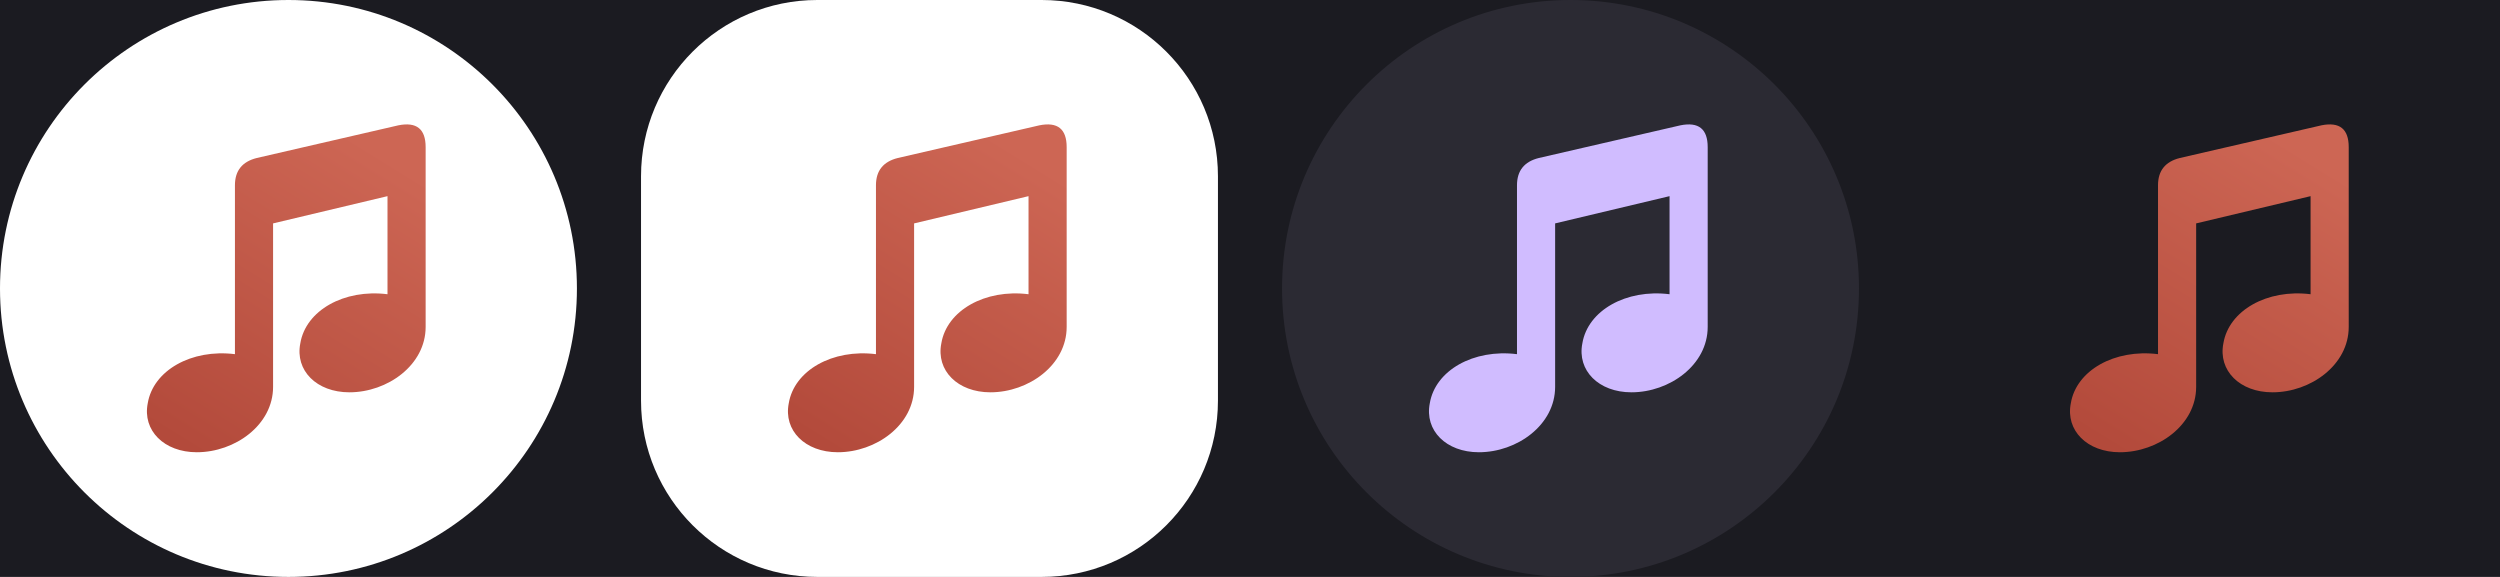
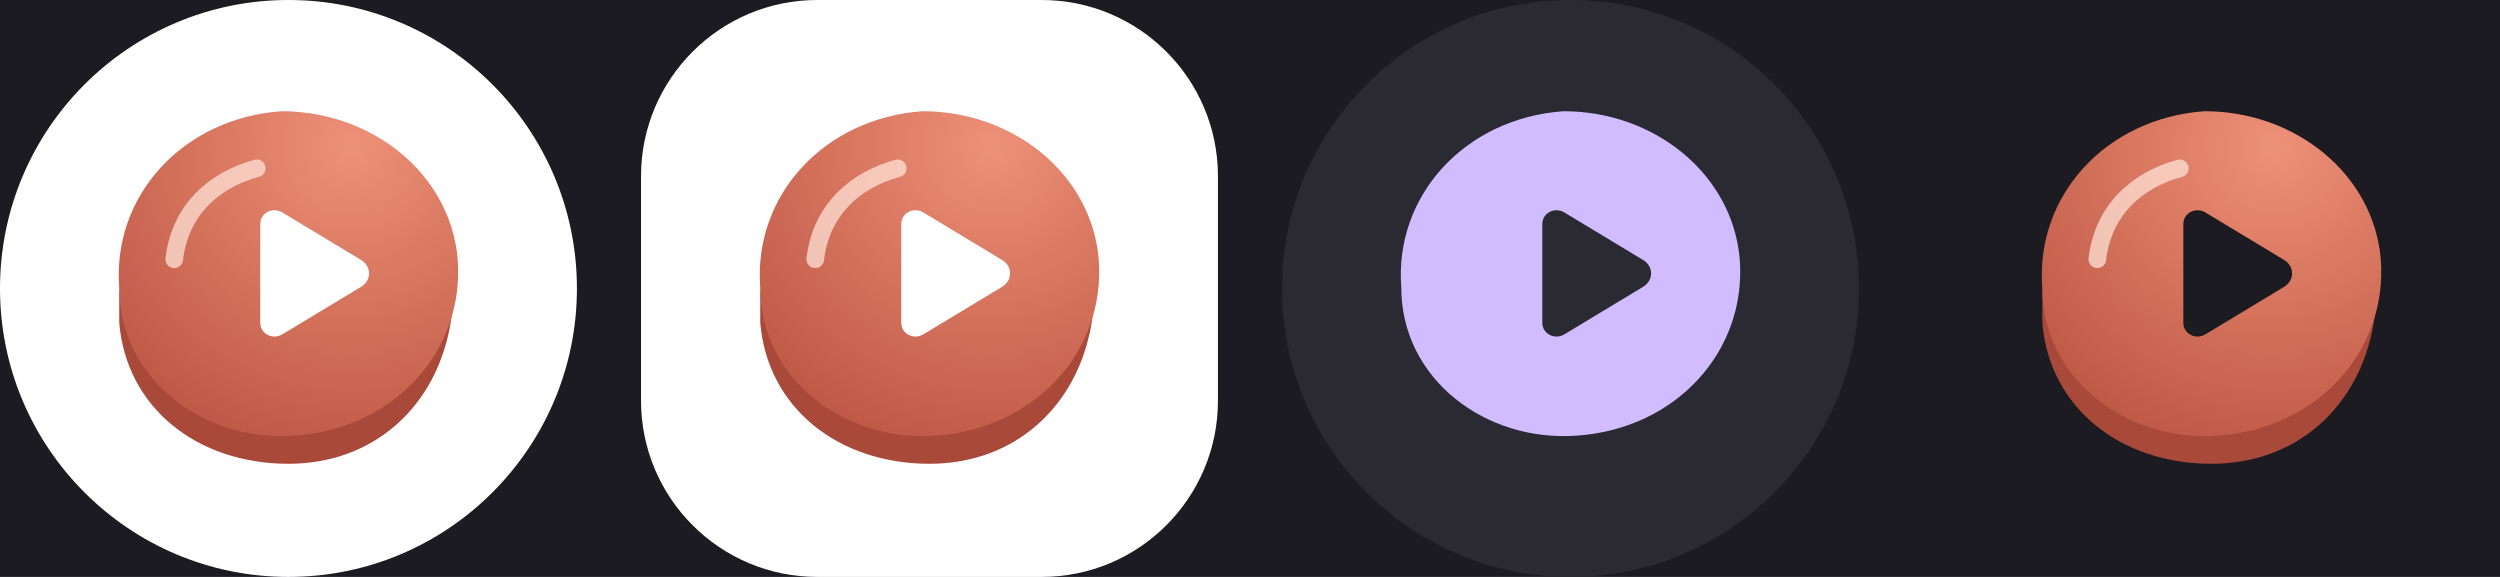
<svg xmlns="http://www.w3.org/2000/svg" viewBox="0 0 312 72" width="1248" height="288">
  <defs>
-     <linearGradient id="g" x1="68" y1="31" x2="34" y2="86" gradientUnits="userSpaceOnUse">
-       <stop stop-color="#CD6654" />
-       <stop offset="1" stop-color="#B34A3B" />
-     </linearGradient>
+     <radialGradient id="g" cx="63" cy="35" r="45" gradientUnits="userSpaceOnUse">
+       <stop offset="0.0" stop-color="#ED9178" />
+       <stop offset="0.44" stop-color="#D97760" />
+       <stop offset="1.0" stop-color="#BD5846" />
+     </radialGradient>
  </defs>
  <rect width="312" height="72" fill="#1b1b21" />
  <g transform="translate(-18 -18)">
    <circle cx="54" cy="54" r="36" fill="white" />
-     <path d="M43,60 V38 Q43,34 47,33 L73,27 Q78,26 78,31 V64 C78,71 71,76 64,76 C58,76 54,72 55,67 C56,61 63,57 71,58 V40 L50,45 V75 C50,82 43,87 36,87 C30,87 26,83 27,78 C28,72 35,68 43,69 Z" transform="translate(54.8 52.0) scale(0.68) translate(-54 -54)" fill="url(#g)" />
+     <g transform="translate(54 53) scale(0.88) translate(-54 -54)">
+       <path d="M30,54 C30,66 40,75 54,75 C67,75 77,65 78,53 L77,60 C75,72 66,80 54,80 C41,80 31,72 30,60 Z" fill="#A9493A" />
+       <path d="M53,30 C66,30 77,39 78,51 C79,64 69,75 55,76 C42,77 30,68 30,55 C29,42 39,31 53,30 Z M50,46 C50,44.4 51.8,43.5 53.2,44.4 L64.3,51.1 C65.8,52 65.8,54 64.3,54.9 L53.2,61.6 C51.8,62.5 50,61.6 50,60 Z" fill-rule="evenodd" fill="url(#g)" />
+       <path d="M37.8,51 C38.6,44 43.5,39.7 49.5,38.1" fill="none" stroke="#FFE6DB" stroke-opacity=".72" stroke-width="2.5" stroke-linecap="round" />
+     </g>
  </g>
  <g transform="translate(62 -18)">
    <rect x="18" y="18" width="72" height="72" rx="22" fill="white" />
-     <path d="M43,60 V38 Q43,34 47,33 L73,27 Q78,26 78,31 V64 C78,71 71,76 64,76 C58,76 54,72 55,67 C56,61 63,57 71,58 V40 L50,45 V75 C50,82 43,87 36,87 C30,87 26,83 27,78 C28,72 35,68 43,69 Z" transform="translate(54.8 52.0) scale(0.68) translate(-54 -54)" fill="url(#g)" />
+     <g transform="translate(54 53) scale(0.88) translate(-54 -54)">
+       <path d="M30,54 C30,66 40,75 54,75 C67,75 77,65 78,53 L77,60 C75,72 66,80 54,80 C41,80 31,72 30,60 Z" fill="#A9493A" />
+       <path d="M53,30 C66,30 77,39 78,51 C79,64 69,75 55,76 C42,77 30,68 30,55 C29,42 39,31 53,30 Z M50,46 C50,44.4 51.8,43.5 53.2,44.4 L64.3,51.1 C65.8,52 65.8,54 64.3,54.9 L53.2,61.6 C51.8,62.5 50,61.6 50,60 Z" fill-rule="evenodd" fill="url(#g)" />
+       <path d="M37.8,51 C38.6,44 43.5,39.7 49.5,38.1" fill="none" stroke="#FFE6DB" stroke-opacity=".72" stroke-width="2.5" stroke-linecap="round" />
+     </g>
  </g>
  <g transform="translate(142 -18)">
    <circle cx="54" cy="54" r="36" fill="#2b2a33" />
-     <path d="M43,60 V38 Q43,34 47,33 L73,27 Q78,26 78,31 V64 C78,71 71,76 64,76 C58,76 54,72 55,67 C56,61 63,57 71,58 V40 L50,45 V75 C50,82 43,87 36,87 C30,87 26,83 27,78 C28,72 35,68 43,69 Z" transform="translate(54.8 52.0) scale(0.68) translate(-54 -54)" fill="#d0bcff" />
+     <path d="M53,30 C66,30 77,39 78,51 C79,64 69,75 55,76 C42,77 30,68 30,55 C29,42 39,31 53,30 Z M50,46 C50,44.4 51.8,43.5 53.2,44.4 L64.3,51.1 C65.8,52 65.8,54 64.3,54.9 L53.2,61.6 C51.8,62.5 50,61.6 50,60 Z" fill-rule="evenodd" transform="translate(54 53) scale(0.88) translate(-54 -54)" fill="#d0bcff" />
  </g>
  <g transform="translate(222 -18)">
-     <path d="M43,60 V38 Q43,34 47,33 L73,27 Q78,26 78,31 V64 C78,71 71,76 64,76 C58,76 54,72 55,67 C56,61 63,57 71,58 V40 L50,45 V75 C50,82 43,87 36,87 C30,87 26,83 27,78 C28,72 35,68 43,69 Z" transform="translate(54.8 52.0) scale(0.68) translate(-54 -54)" fill="url(#g)" />
+     <g transform="translate(54 53) scale(0.88) translate(-54 -54)">
+       <path d="M30,54 C30,66 40,75 54,75 C67,75 77,65 78,53 L77,60 C75,72 66,80 54,80 C41,80 31,72 30,60 Z" fill="#A9493A" />
+       <path d="M53,30 C66,30 77,39 78,51 C79,64 69,75 55,76 C42,77 30,68 30,55 C29,42 39,31 53,30 Z M50,46 C50,44.4 51.8,43.5 53.2,44.4 L64.3,51.1 C65.8,52 65.8,54 64.3,54.9 L53.2,61.6 C51.8,62.5 50,61.6 50,60 Z" fill-rule="evenodd" fill="url(#g)" />
+       <path d="M37.8,51 C38.6,44 43.5,39.7 49.5,38.1" fill="none" stroke="#FFE6DB" stroke-opacity=".72" stroke-width="2.5" stroke-linecap="round" />
+     </g>
  </g>
</svg>
